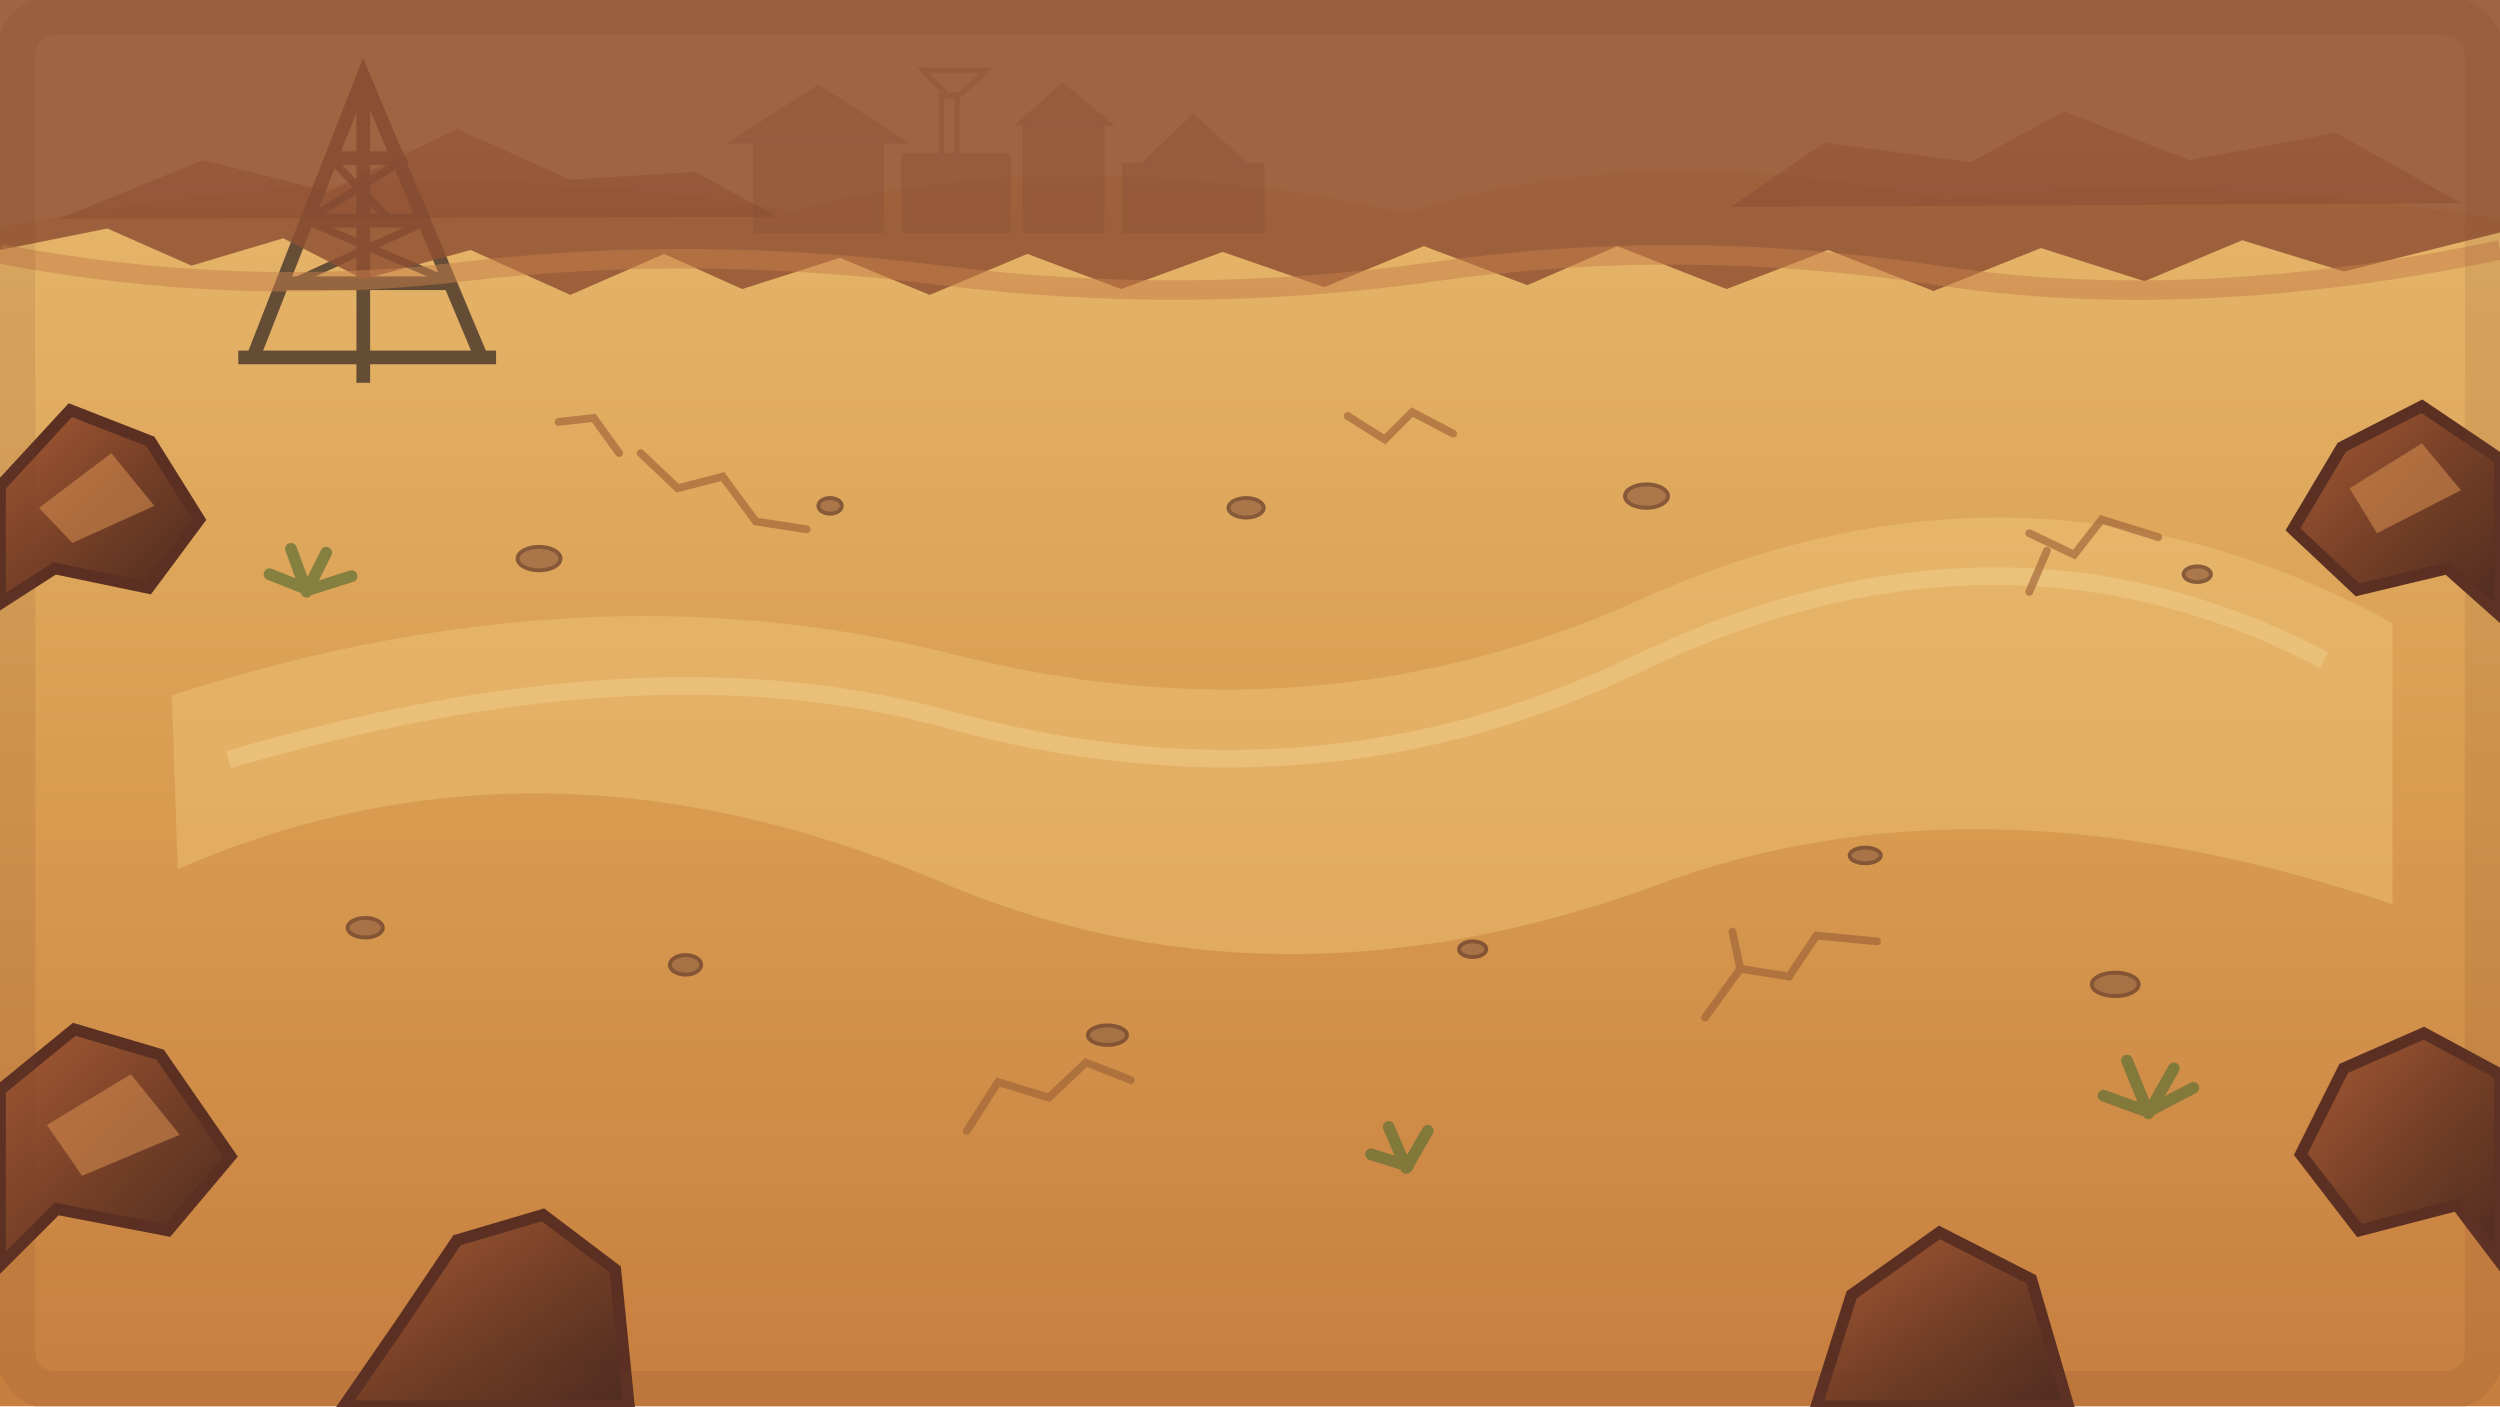
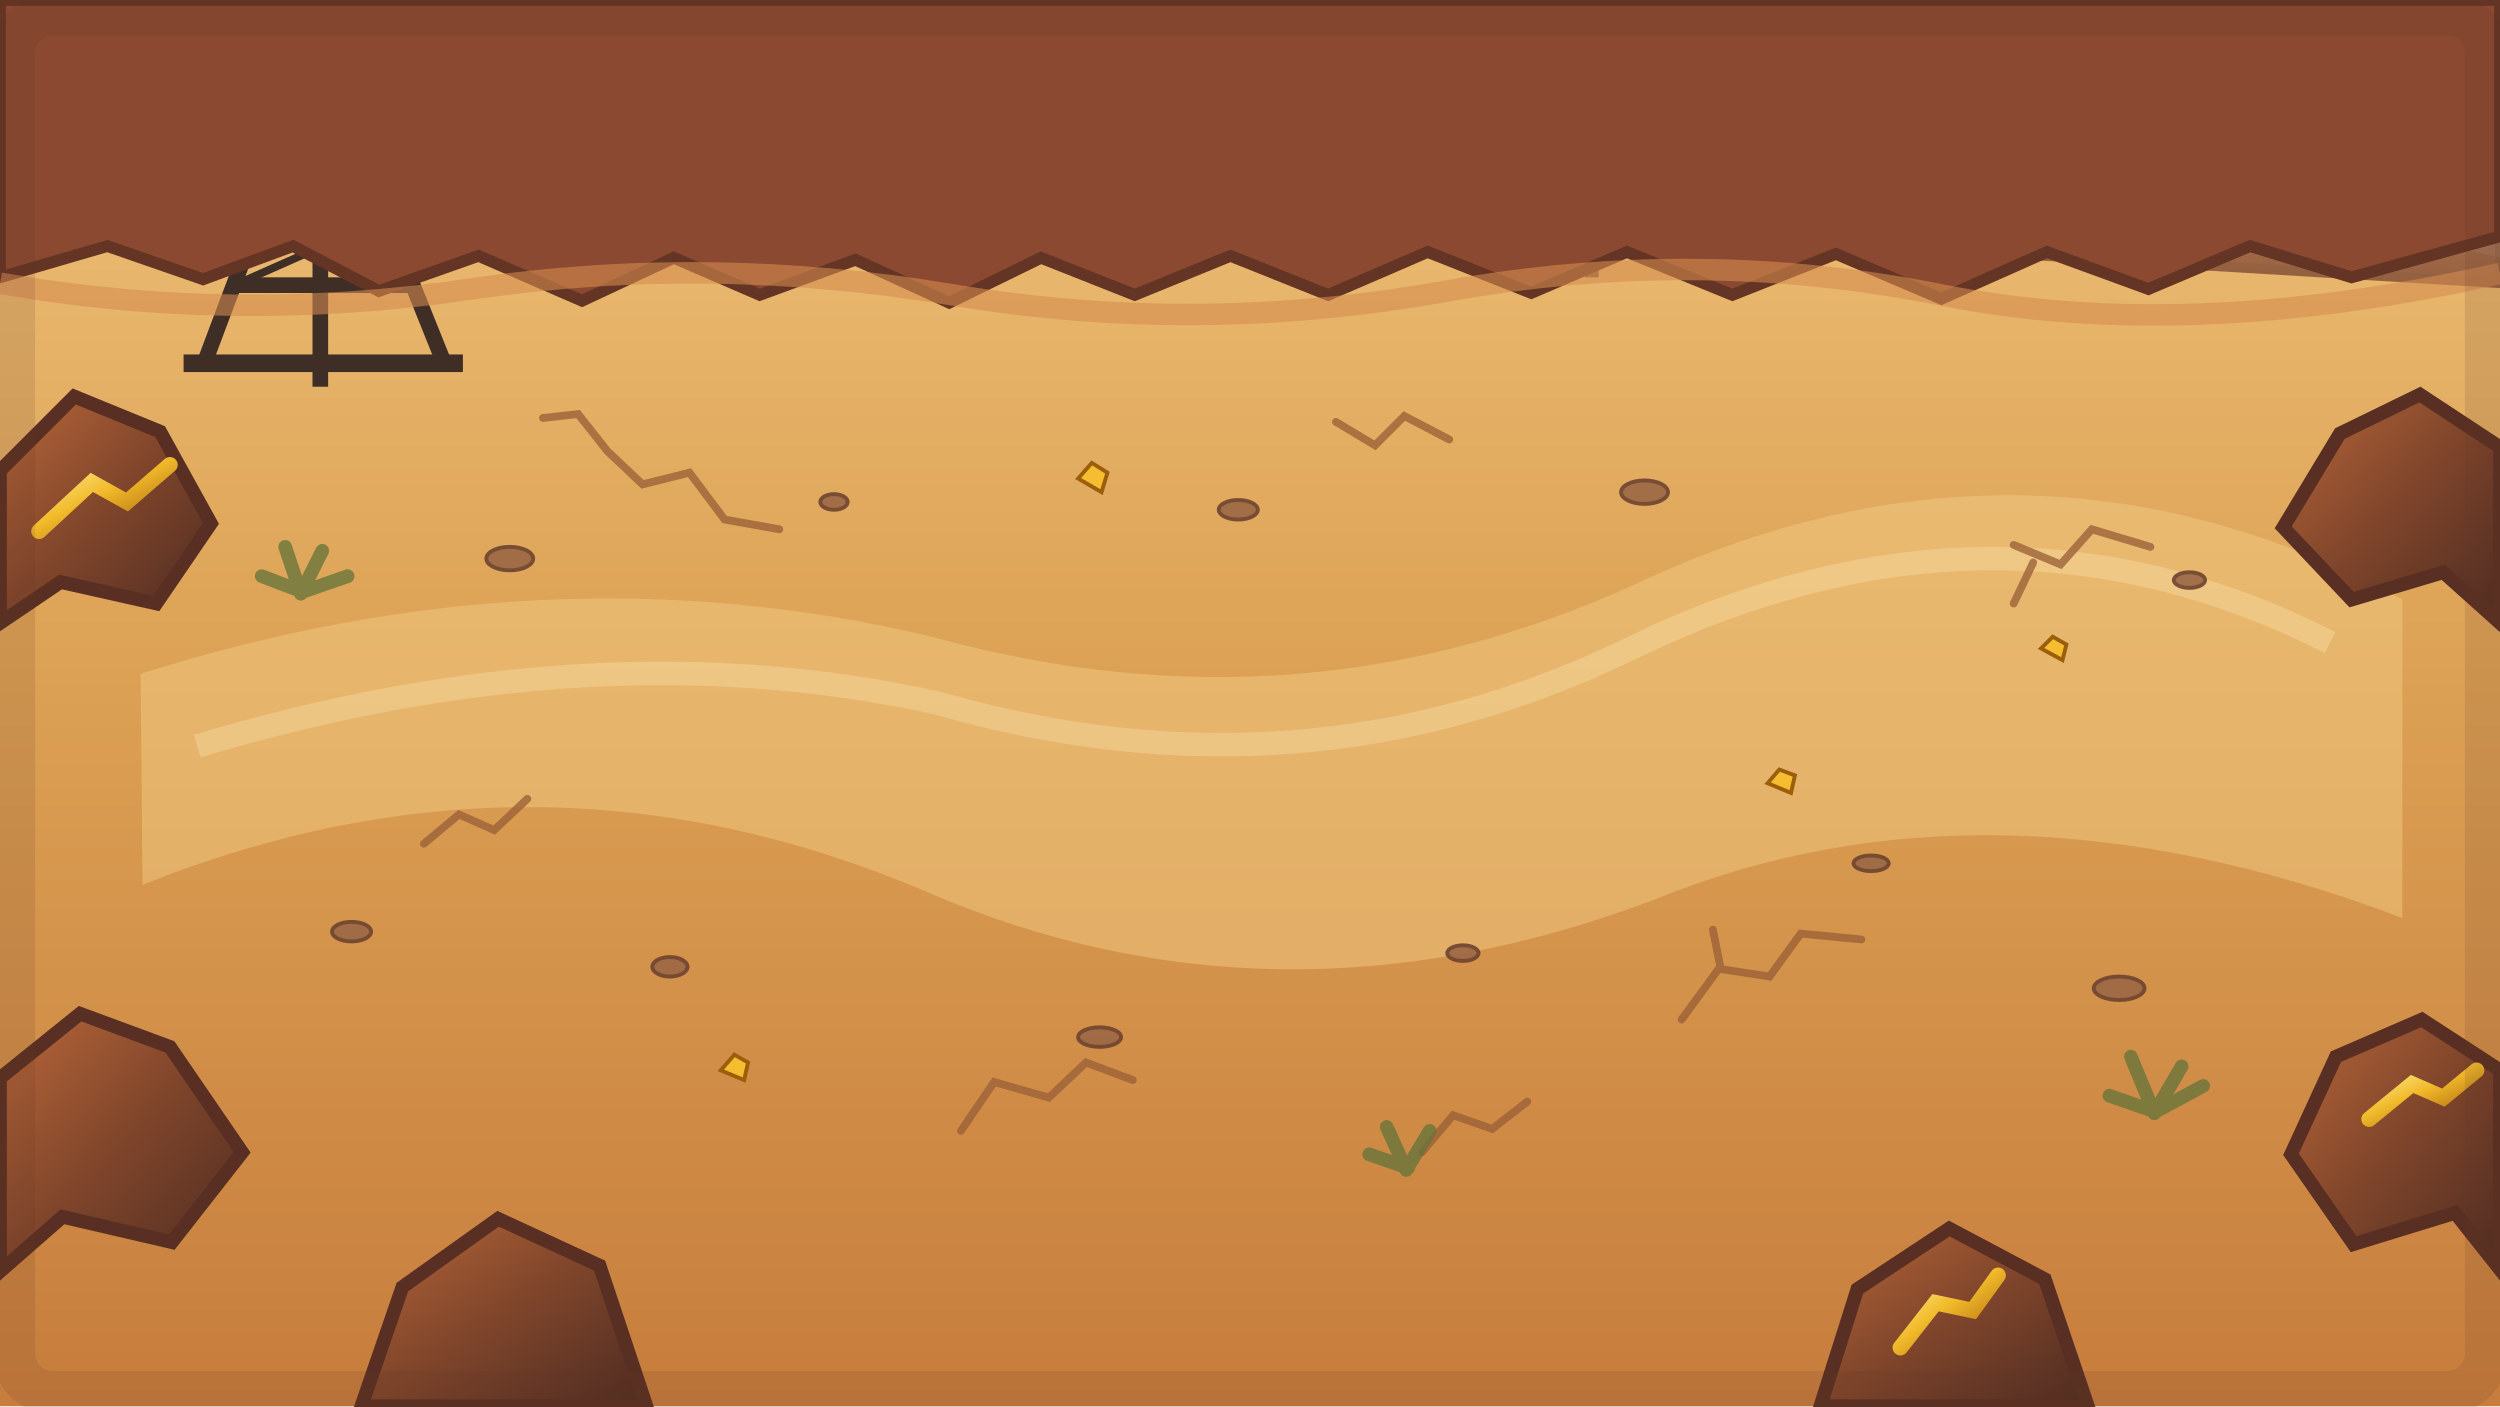
<svg xmlns="http://www.w3.org/2000/svg" width="1280" height="720" viewBox="0 0 1280 720">
  <defs>
    <linearGradient id="sand" x1="0" y1="0" x2="0" y2="1">
-       <stop stop-color="#e9bd72" />
-       <stop offset=".55" stop-color="#d99d51" />
-       <stop offset="1" stop-color="#c77e3f" />
+       <stop stop-color="#efc47c" />
+       <stop offset=".48" stop-color="#dca154" />
+       <stop offset="1" stop-color="#c77d3d" />
+     </linearGradient>
+     <linearGradient id="mesa" x1="0" y1="0" x2="0" y2="1">
+       <stop stop-color="#be7449" />
+       <stop offset="1" stop-color="#754033" />
    </linearGradient>
    <linearGradient id="rock" x1="0" y1="0" x2="1" y2="1">
-       <stop stop-color="#a75c35" />
-       <stop offset=".5" stop-color="#774027" />
-       <stop offset="1" stop-color="#4a2a20" />
+       <stop stop-color="#b96739" />
+       <stop offset=".48" stop-color="#81462b" />
+       <stop offset="1" stop-color="#4d2b21" />
    </linearGradient>
-     <linearGradient id="mesa" x1="0" y1="0" x2="0" y2="1">
-       <stop stop-color="#b66b44" />
-       <stop offset="1" stop-color="#7b4333" />
+     <linearGradient id="gold" x1="0" y1="0" x2="1" y2="1">
+       <stop stop-color="#fff3a0" />
+       <stop offset=".45" stop-color="#f1ba2a" />
+       <stop offset="1" stop-color="#a15c09" />
    </linearGradient>
-     <filter id="soft" x="-20%" y="-20%" width="140%" height="140%">
-       <feGaussianBlur stdDeviation="2" />
-     </filter>
  </defs>
  <rect width="1280" height="720" fill="url(#sand)" />
-   <path d="M0 0H1280V112 Q1120 87 995 102 Q840 70 720 109 Q545 71 405 108 Q220 75 0 116Z" fill="#f3d69a" opacity=".72" />
-   <path d="M30 112 L104 82 L168 98 L234 66 L292 92 L356 88 L398 111Z M886 106 L934 73 L1009 83 L1057 57 L1121 82 L1196 68 L1260 104Z" fill="url(#mesa)" opacity=".58" />
-   <g opacity=".33" fill="#5e4938" stroke="#4c3a2e" stroke-width="3">
-     <rect x="387" y="72" width="64" height="46" />
-     <path d="M377 72l42-27 42 27z" />
-     <rect x="463" y="80" width="53" height="38" />
-     <rect x="525" y="63" width="39" height="55" />
-     <path d="M523 63l21-19 23 19z" />
-     <rect x="576" y="85" width="70" height="33" />
-     <path d="M585 85l26-25 27 25z" />
-     <path d="M482 80v-31h8v31M485 49l-12-13h32l-14 13" fill="none" />
+   <path d="M0 0H1280V132 Q1135 95 1010 111 Q860 77 730 119 Q563 78 430 114 Q250 82 0 125Z" fill="#f6dca5" opacity=".86" />
+   <path d="M0 120 L76 88 L142 105 L205 73 L272 96 L345 86 L405 119Z M845 119 L920 78 L1002 92 L1064 58 L1141 88 L1214 72 L1280 107 L1280 145Z" fill="url(#mesa)" opacity=".72" stroke="#74402f" stroke-width="5" />
+   <g opacity=".48" stroke="#4c392c" stroke-width="4" fill="#765643">
+     <rect x="365" y="74" width="72" height="48" />
+     <path d="M354 74l47-31 49 31z" />
+     <rect x="454" y="82" width="56" height="40" />
+     <path d="M450 82l31-22 34 22z" />
+     <rect x="524" y="64" width="43" height="58" />
+     <path d="M519 64l27-25 28 25z" />
+     <rect x="583" y="86" width="76" height="36" />
+     <path d="M578 86l40-27 46 27z" />
+     <rect x="676" y="75" width="52" height="47" />
+     <path d="M670 75l32-24 32 24z" />
+     <path d="M390 122v-23h18v23M474 122V98h16v24M600 122V101h19v21M691 122V98h17v24" fill="#463329" />
  </g>
-   <g transform="translate(95 24)" stroke="#463429" stroke-width="7" fill="none" opacity=".8">
-     <path d="M35 158 L91 15 L151 158 M50 121H137 M62 89H124 M74 57H112 M91 15V172" />
-     <path d="M27 159H159" />
-     <path d="M52 122l72-33M62 89l51-32M75 58l29 30M137 121L62 89" stroke-width="4" />
+   <g transform="translate(70 14)" stroke="#3e2e26" fill="none" stroke-linejoin="round">
+     <path d="M35 171 L94 14 L157 171 M50 132H142 M62 97H129 M76 61H115 M94 14V184" stroke-width="8" />
+     <path d="M50 132l79-35M62 97l53-36M76 61l39 36M142 132L62 97" stroke-width="4" />
+     <path d="M24 172H167" stroke-width="9" />
  </g>
-   <path d="M0 128 L55 117 L98 136 L145 122 L186 143 L241 128 L292 151 L340 130 L380 148 L430 132 L476 151 L526 130 L574 148 L626 129 L678 147 L729 126 L782 146 L828 126 L884 148 L936 128 L990 149 L1045 127 L1098 144 L1148 123 L1200 139 L1280 119 L1280 0 L0 0Z" fill="#8f4f32" opacity=".83" />
-   <path d="M0 130 Q120 153 238 139 T482 141 T735 139 T992 141 T1280 128" fill="none" stroke="#c67e49" stroke-width="10" opacity=".5" />
-   <g fill="url(#rock)" stroke="#5b3023" stroke-width="6">
-     <path d="M0 249 L36 210 L77 226 L102 266 L76 301 L28 291 L0 309Z" />
-     <path d="M0 558 L38 527 L82 540 L118 592 L86 630 L29 619 L0 648Z" />
-     <path d="M1280 235 L1240 208 L1199 229 L1174 271 L1207 302 L1253 291 L1280 315Z" />
-     <path d="M1280 550 L1241 529 L1200 547 L1178 591 L1208 630 L1258 617 L1280 646Z" />
-     <path d="M205 678 l29-43 44-13 37 28 7 70H176z" />
-     <path d="M930 720 l18-57 45-32 47 24 19 65z" />
+   <g stroke="#5c402b" stroke-width="7" fill="none" opacity=".72">
+     <path d="M760 53v84M739 72h43M757 78l-35 30M763 78l34 28" />
+     <path d="M815 69v73M797 86h38" />
  </g>
-   <g fill="#d99050" opacity=".55">
-     <path d="M20 260l37-28 22 27-42 19z" />
-     <path d="M1203 250l37-23 20 24-43 22z" />
-     <path d="M24 576l43-26 25 31-50 21z" />
+   <path d="M0 142 L55 126 L104 143 L150 126 L194 149 L245 131 L298 154 L345 132 L389 151 L438 133 L486 155 L533 132 L581 151 L630 131 L680 151 L731 129 L784 150 L833 129 L887 151 L940 130 L994 153 L1048 129 L1100 148 L1152 126 L1204 142 L1280 121 L1280 0 L0 0Z" fill="#8a4930" stroke="#643424" stroke-width="6" />
+   <path d="M0 145 Q119 166 241 148 T488 151 T741 149 T994 151 T1280 140" fill="none" stroke="#d58c50" stroke-width="11" opacity=".58" />
+   <path d="M72 345 Q280 279 477 326 Q668 379 844 296 Q1042 206 1230 307 L1230 470 Q1019 390 846 461 Q652 534 473 456 Q275 372 73 453Z" fill="#f2ca84" opacity=".50" />
+   <path d="M101 382 Q304 321 480 360 Q668 414 837 331 Q1022 242 1193 329" fill="none" stroke="#f9dea4" stroke-width="12" opacity=".42" />
+   <g fill="url(#rock)" stroke="#582f22" stroke-width="7">
+     <path d="M0 241 L38 203 L82 221 L108 268 L80 309 L31 298 L0 319Z" />
+     <path d="M0 552 L41 519 L87 536 L124 590 L88 636 L32 623 L0 651Z" />
+     <path d="M1280 229 L1239 202 L1198 222 L1169 270 L1204 307 L1251 293 L1280 319Z" />
+     <path d="M1280 548 L1240 522 L1196 541 L1173 591 L1205 637 L1257 621 L1280 650Z" />
+     <path d="M185 720 l21-61 49-35 52 24 24 72z" />
+     <path d="M932 720 l19-60 47-31 49 26 22 65z" />
  </g>
-   <path d="M88 356 Q298 288 484 334 Q673 383 842 306 Q1039 218 1225 319 L1225 463 Q1012 391 846 454 Q650 525 478 450 Q275 365 91 445Z" fill="#f1c77e" opacity=".42" />
-   <path d="M117 389 Q331 326 484 368 Q672 420 838 340 Q1024 251 1190 338" fill="none" stroke="#f7dc9b" stroke-width="9" opacity=".34" />
-   <g fill="none" stroke="#9e6338" stroke-width="4" opacity=".65" stroke-linecap="round">
-     <path d="M328 232 l19 18 23-6 17 23 26 4 M317 232l-13-18-18 2" />
-     <path d="M873 521 l18-25 25 4 14-21 31 3 M891 496l-4-19" />
-     <path d="M1039 273 l23 11 14-18 29 9 M1048 282l-9 21" />
-     <path d="M495 579 l16-25 26 8 19-18 23 9" />
-     <path d="M690 213l19 12 14-14 21 11" />
+   <g fill="none" stroke="url(#gold)" stroke-width="8" stroke-linecap="round">
+     <path d="M20 272l27-25 18 10 22-19" />
+     <path d="M1213 573l22-18 16 7 17-14" />
+     <path d="M973 690l18-23 19 4 13-18" />
  </g>
-   <g fill="#9c6945" stroke="#70452f" stroke-width="2" opacity=".8">
-     <ellipse cx="276" cy="286" rx="11" ry="6" />
-     <ellipse cx="351" cy="494" rx="8" ry="5" />
-     <ellipse cx="425" cy="259" rx="6" ry="4" />
-     <ellipse cx="567" cy="530" rx="10" ry="5" />
-     <ellipse cx="638" cy="260" rx="9" ry="5" />
-     <ellipse cx="754" cy="486" rx="7" ry="4" />
-     <ellipse cx="843" cy="254" rx="11" ry="6" />
-     <ellipse cx="955" cy="438" rx="8" ry="4" />
-     <ellipse cx="1083" cy="504" rx="12" ry="6" />
-     <ellipse cx="1125" cy="294" rx="7" ry="4" />
-     <ellipse cx="187" cy="475" rx="9" ry="5" />
+   <g fill="none" stroke="#9b6037" stroke-width="4" opacity=".78" stroke-linecap="round">
+     <path d="M311 231 l18 17 24-6 18 24 28 5 M311 231l-15-19-18 2" />
+     <path d="M861 522 l19-26 26 4 16-22 31 3 M881 496l-4-20" />
+     <path d="M1031 279 l24 10 16-18 30 9 M1041 288l-10 21" />
+     <path d="M492 579 l17-25 28 8 19-18 24 9" />
+     <path d="M684 216l20 12 15-15 23 12" />
+     <path d="M217 432l18-15 18 8 17-16M728 590l16-19 20 7 18-14" />
  </g>
-   <g stroke="#647136" stroke-width="6" stroke-linecap="round" opacity=".72">
-     <path d="M157 303l-8-22m8 22 10-20m-9 19-20-8m20 8 22-7M1100 570l-11-27m11 27 13-23m-14 22-22-8m23 8 23-12M720 598l-9-21m9 21 11-19m-10 18-19-6" />
+   <g fill="#9a6745" stroke="#6d432f" stroke-width="2" opacity=".9">
+     <ellipse cx="261" cy="286" rx="12" ry="6" />
+     <ellipse cx="343" cy="495" rx="9" ry="5" />
+     <ellipse cx="427" cy="257" rx="7" ry="4" />
+     <ellipse cx="563" cy="531" rx="11" ry="5" />
+     <ellipse cx="634" cy="261" rx="10" ry="5" />
+     <ellipse cx="749" cy="488" rx="8" ry="4" />
+     <ellipse cx="842" cy="252" rx="12" ry="6" />
+     <ellipse cx="958" cy="442" rx="9" ry="4" />
+     <ellipse cx="1085" cy="506" rx="13" ry="6" />
+     <ellipse cx="1121" cy="297" rx="8" ry="4" />
+     <ellipse cx="180" cy="477" rx="10" ry="5" />
  </g>
-   <rect x="8" y="8" width="1264" height="704" rx="20" fill="none" stroke="#6d3826" stroke-width="20" opacity=".12" />
+   <g stroke="#66743a" stroke-width="7" stroke-linecap="round" opacity=".78">
+     <path d="M154 304l-8-24m8 24 11-22m-10 21-21-8m21 8 23-8M1103 570l-12-29m12 29 14-24m-14 23-23-8m24 8 24-13M720 599l-10-22m10 22 12-20m-11 19-20-7" />
+   </g>
+   <g fill="#f5bd2f" stroke="#9b5e0a" stroke-width="2">
+     <path d="M552 245l7-8 8 5-3 10z" />
+     <path d="M905 401l6-7 8 3-2 9z" />
+     <path d="M369 548l7-8 7 4-2 9z" />
+     <path d="M1045 332l6-6 7 4-2 8z" />
+   </g>
+   <rect x="7" y="7" width="1266" height="706" rx="20" fill="none" stroke="#5f3224" stroke-width="22" opacity=".14" />
</svg>
